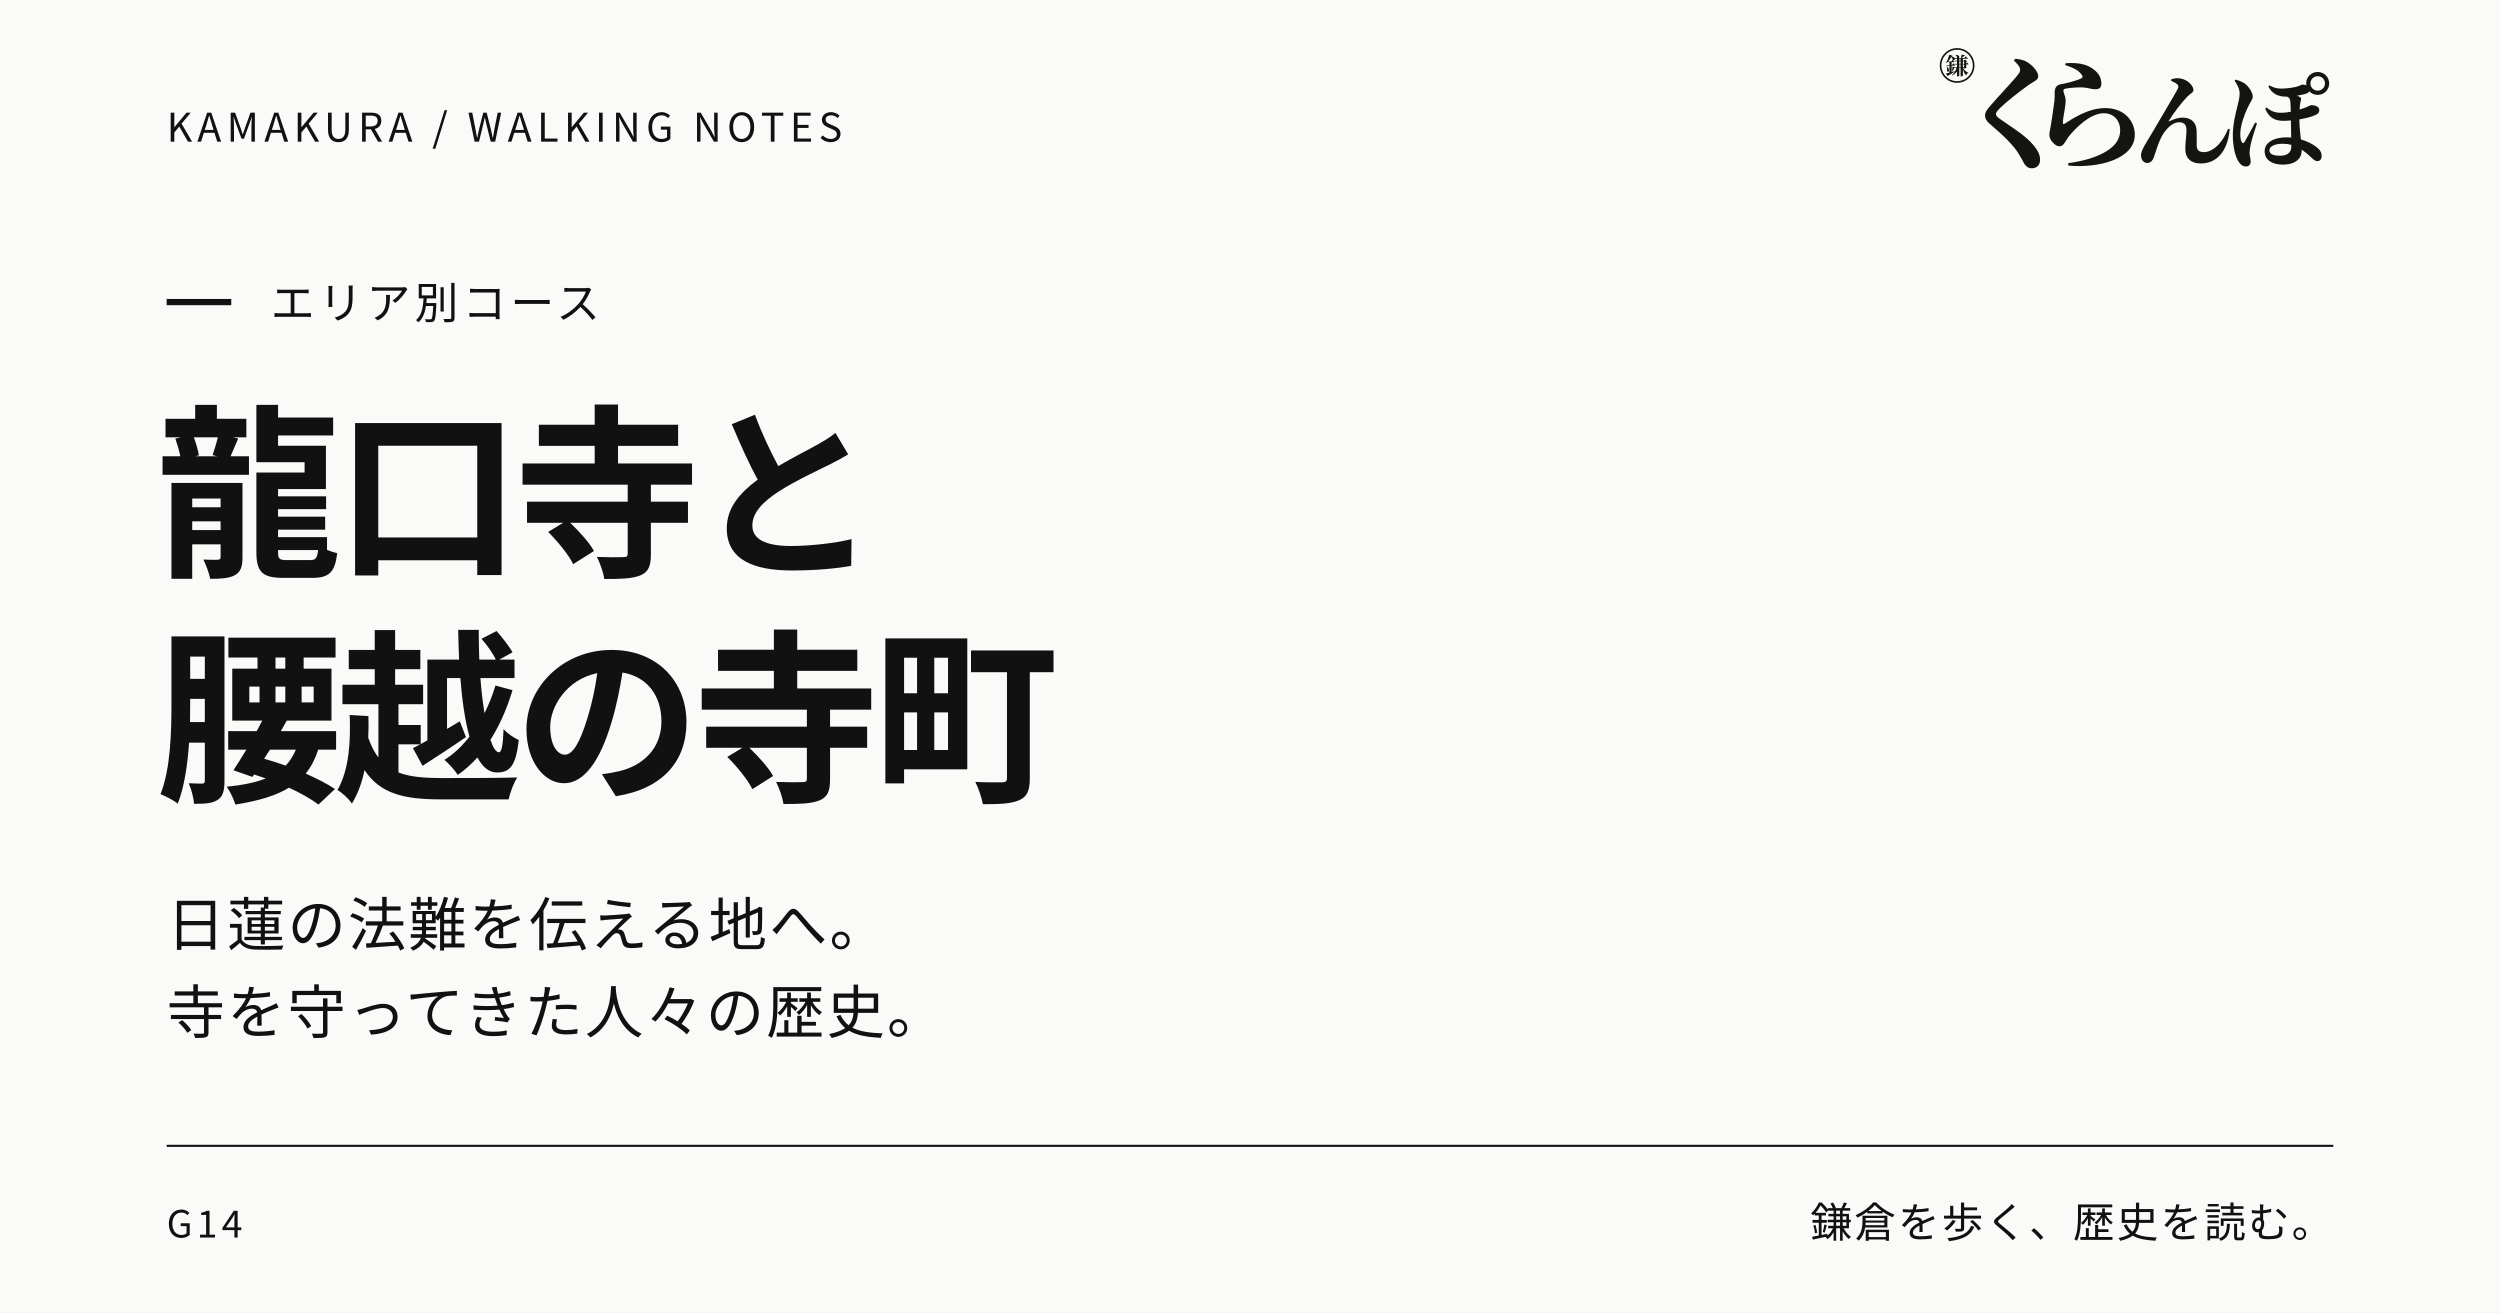
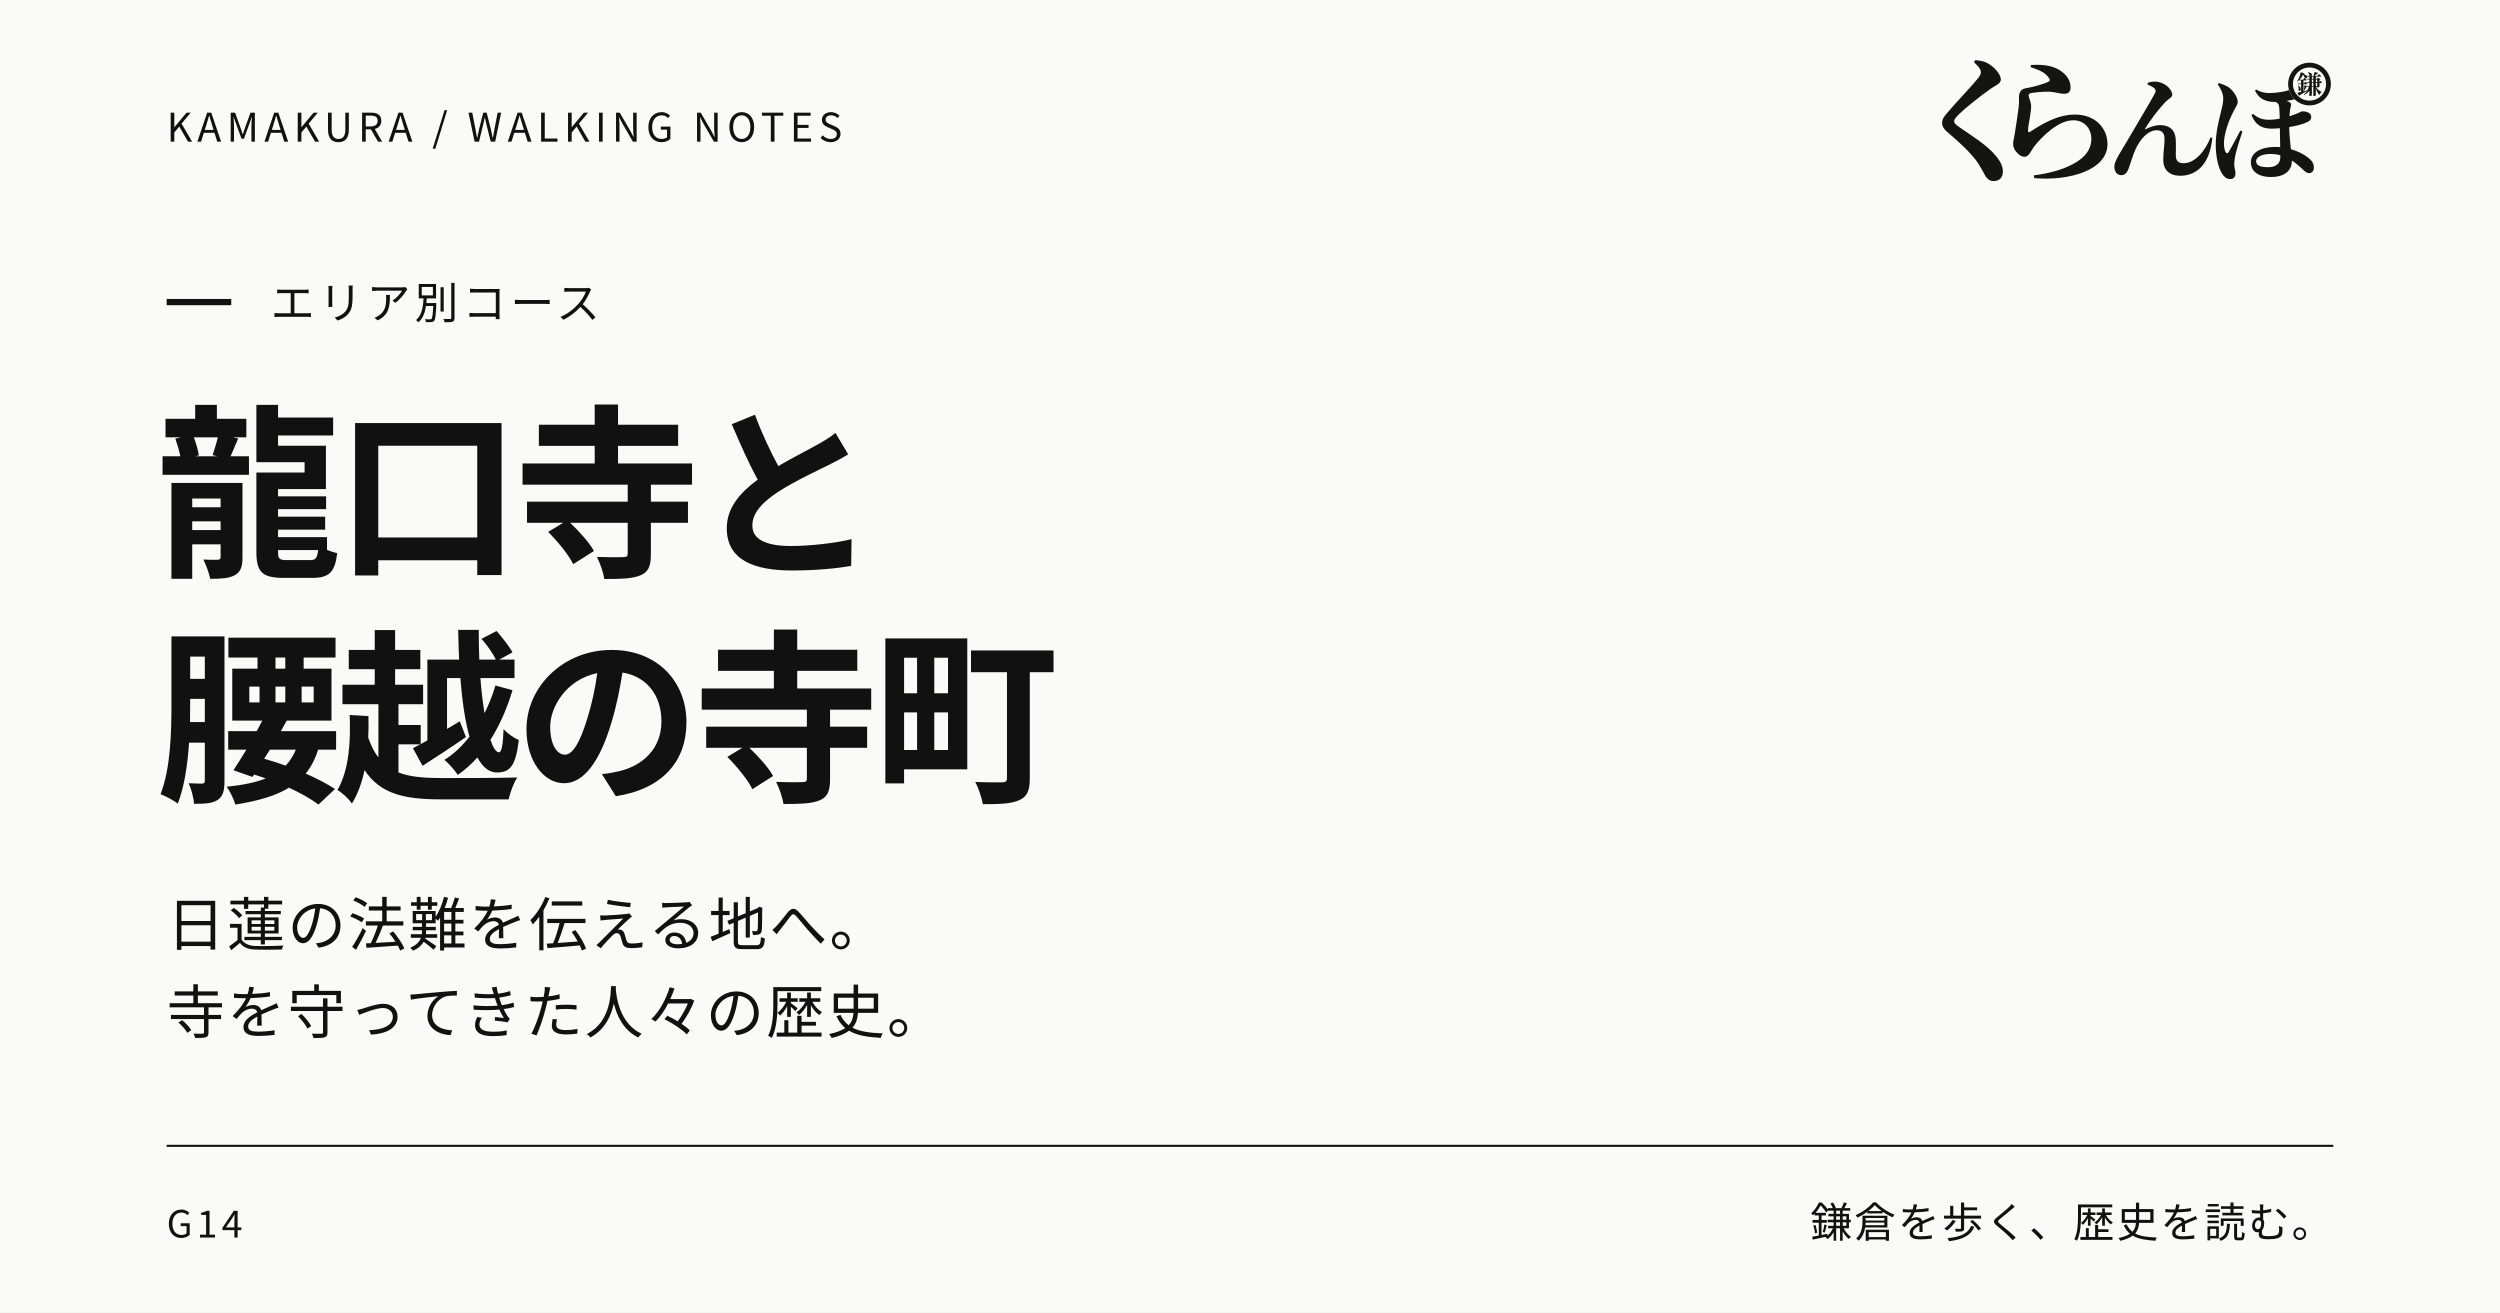
<svg xmlns="http://www.w3.org/2000/svg" width="1200" height="630" viewBox="0 0 1200 630">
  <rect width="1200" height="630" fill="#fafaf8" />
  <g fill="#111" font-family="Noto Sans CJK JP, sans-serif">
    <text x="80" y="68" font-size="19" font-weight="400" letter-spacing="2.6" text-anchor="start">KAMAKURA / WALKING NOTES</text>
-     <g transform="translate(930,22) scale(0.4958026)">
-       <circle cx="19" cy="19" r="16" fill="none" stroke="#141411" stroke-width="1.6" />
-       <path d="M71 332 57 329C71 273 81 194 72 130C134 54 227 196 71 332ZM307 336C300 268 290 187 279 134L296 128C328 170 359 230 385 282C401 282 412 288 417 298L422 281H479C462 227 439 174 410 124L407 134L266 97V375H391C404 375 414 380 416 390C386 424 332 472 332 472L285 403H266V526H368C382 526 392 531 394 542C362 576 304 625 304 625L253 554H112C170 615 218 687 250 753C284 707 309 656 320 621C363 583 422 620 407 673H497V588H406L415 560H497V452H383L391 424H497V309H413L414 305ZM595 673H652V588H595ZM25 39 92 -82C104 -78 113 -69 116 -56C252 20 346 79 409 122C374 62 330 8 278 -37L288 -50C373 -5 443 51 497 118V-88H514C565 -88 595 -66 595 -60V281H652V-88H670C720 -88 751 -66 751 -60V233C779 109 824 17 897 -47C911 12 941 47 982 58L984 69C892 104 801 181 757 281H804V250H819C849 250 894 269 895 276V424H968C980 424 989 429 992 440C972 468 931 512 931 512L897 452H895V546C914 549 927 557 933 565L839 636L795 588H751V673H940C954 673 964 678 966 689C929 724 867 774 867 774L812 702H692C736 731 782 768 811 797C833 797 844 805 848 818L698 852C692 808 679 747 666 702H572C618 729 616 824 450 843L441 838C467 806 497 753 505 707L513 702H396L398 693C381 723 339 754 262 779C289 782 299 790 303 802L160 846C142 743 82 580 13 486L24 478C52 498 79 521 104 546L110 526H172V403H40L48 375H172V73C109 58 56 45 25 39ZM804 424V309H751V424ZM804 452H751V560H804ZM595 424H652V309H595ZM595 452V560H652V452Z" transform="translate(7.707865,27.58427) scale(0.02247191,-0.02247191)" fill="#141411" />
-       <path d="M623 -72C675 -72 692 -35 692 -3C692 31 680 64 645 108C577 194 465 259 369 327C348 341 333 355 333 369C333 382 343 395 369 421C411 463 530 558 603 609C646 638 677 646 677 678C677 713 630 771 573 800C548 812 520 816 489 819L479 804C508 778 530 752 530 730C530 716 524 705 509 686C470 635 326 485 273 420C252 395 244 377 244 356C244 337 255 312 280 292C397 192 475 115 514 52C541 9 552 -14 564 -36C576 -55 596 -72 623 -72Z" transform="translate(16.964,110) scale(0.119,-0.119)" fill="#141411" />
-       <path d="M335 -30 337 -50C588 -73 877 6 877 201C877 308 797 418 636 418C500 418 376 336 305 290C297 285 293 287 292 298C291 328 302 369 307 408C311 440 316 461 314 490C311 518 296 543 296 559C296 567 300 575 318 577C343 581 409 589 456 586C501 582 525 571 558 571C591 571 605 588 605 616C605 674 573 717 516 750C475 774 413 790 314 783L310 768C372 747 420 728 446 687C455 675 454 666 442 660C409 642 315 618 271 611C236 605 225 574 225 547C225 522 226 505 223 476C218 429 202 330 195 283C189 244 182 222 182 203C182 180 190 159 208 140C227 118 246 107 265 107C298 107 311 147 336 182C393 254 513 376 625 376C711 376 758 310 758 240C758 158 709 78 537 16C491 -1 413 -20 335 -30Z" transform="translate(86.654,110) scale(0.119,-0.119)" fill="#141411" />
-       <path d="M665 -39C804 -39 924 58 946 293L930 297C889 189 800 71 694 71C653 71 626 88 626 138C626 193 628 238 625 285C619 362 572 405 487 405C455 405 410 394 362 370C355 366 353 369 357 375C397 443 484 556 535 608C563 637 595 648 595 671C595 711 542 774 463 785C441 789 404 785 380 776L378 761C396 754 423 741 438 728C449 718 453 704 443 684C413 626 262 374 196 260C141 165 87 92 87 40C87 4 108 -34 146 -34C183 -34 201 -7 212 23C229 70 246 131 271 189C307 271 377 360 458 360C512 360 527 326 527 284C527 220 515 165 516 96C517 14 569 -39 665 -39Z" transform="translate(188.317,110) scale(0.1,-0.1)" fill="#141411" />
-       <path d="M190 -68C221 -68 236 -47 236 -19C236 8 225 29 225 66C225 85 229 117 237 151C249 202 277 290 297 350L279 357C251 305 194 197 175 167C166 154 156 155 148 171C140 186 135 214 135 246C135 331 179 443 203 494C230 554 256 581 256 608C256 651 211 714 174 738C144 756 117 766 89 773L80 763C99 736 129 687 129 639C129 593 116 555 106 510C91 448 63 344 63 235C63 120 88 24 120 -23C146 -61 169 -68 190 -68ZM885 666C845 666 814 697 814 736C814 775 845 806 885 806C924 806 955 775 955 736C955 697 924 666 885 666ZM885 625C946 625 996 674 996 736C996 798 946 847 885 847C823 847 773 798 773 736L775 717C764 722 751 725 737 725C728 725 712 712 672 702C624 692 575 686 528 686C489 686 451 697 418 717L407 708C442 632 508 608 578 608H588C602 602 614 592 617 576C622 551 623 504 624 462C597 456 565 452 525 452C464 452 427 473 389 503L376 493C415 397 477 374 554 374C578 374 600 375 625 378L628 212C614 213 599 214 584 214C461 214 371 165 371 80C371 -10 450 -50 546 -50C672 -50 730 10 730 89V95C760 75 791 50 825 17C843 1 858 -16 881 -16C909 -16 923 6 923 32C923 68 908 92 873 120C839 147 785 176 722 194C716 249 708 313 707 388C760 397 815 409 858 428C891 442 900 456 900 477C900 524 833 526 819 526C815 526 801 517 777 507C758 499 734 491 709 483C711 515 714 545 721 568C726 587 726 598 708 607C702 611 693 614 684 617C719 623 754 630 780 640C791 644 799 650 802 661C822 639 852 625 885 625ZM629 141V123C629 68 591 36 522 36C453 36 417 52 417 89C417 130 478 152 542 152C572 152 601 149 629 141Z" transform="translate(279.617,110) scale(0.1,-0.1)" fill="#141411" />
+     <g transform="translate(930,22) scale(0.5475504)">
+       <defs>
+         <mask id="po-cut">
+           <rect x="0" y="0" width="500" height="150" fill="white" />
+           <circle cx="368.117" cy="33.5" r="18.725" fill="black" />
+         </mask>
+       </defs>
+       <g transform="translate(-42,0)">
+         <g mask="url(#po-cut)">
+           <path d="M623 -72C675 -72 692 -35 692 -3C692 31 680 64 645 108C577 194 465 259 369 327C348 341 333 355 333 369C333 382 343 395 369 421C411 463 530 558 603 609C646 638 677 646 677 678C677 713 630 771 573 800C548 812 520 816 489 819L479 804C508 778 530 752 530 730C530 716 524 705 509 686C470 635 326 485 273 420C252 395 244 377 244 356C244 337 255 312 280 292C397 192 475 115 514 52C541 9 552 -14 564 -36C576 -55 596 -72 623 -72Z" transform="translate(16.964,110) scale(0.119,-0.119)" fill="#141411" />
+           <path d="M335 -30 337 -50C588 -73 877 6 877 201C877 308 797 418 636 418C500 418 376 336 305 290C297 285 293 287 292 298C291 328 302 369 307 408C311 440 316 461 314 490C311 518 296 543 296 559C296 567 300 575 318 577C343 581 409 589 456 586C501 582 525 571 558 571C591 571 605 588 605 616C605 674 573 717 516 750C475 774 413 790 314 783L310 768C372 747 420 728 446 687C455 675 454 666 442 660C409 642 315 618 271 611C236 605 225 574 225 547C225 522 226 505 223 476C218 429 202 330 195 283C189 244 182 222 182 203C182 180 190 159 208 140C227 118 246 107 265 107C298 107 311 147 336 182C393 254 513 376 625 376C711 376 758 310 758 240C758 158 709 78 537 16C491 -1 413 -20 335 -30Z" transform="translate(86.654,110) scale(0.119,-0.119)" fill="#141411" />
+           <path d="M665 -39C804 -39 924 58 946 293L930 297C889 189 800 71 694 71C653 71 626 88 626 138C626 193 628 238 625 285C619 362 572 405 487 405C455 405 410 394 362 370C355 366 353 369 357 375C397 443 484 556 535 608C563 637 595 648 595 671C595 711 542 774 463 785C441 789 404 785 380 776L378 761C396 754 423 741 438 728C449 718 453 704 443 684C413 626 262 374 196 260C141 165 87 92 87 40C87 4 108 -34 146 -34C183 -34 201 -7 212 23C229 70 246 131 271 189C307 271 377 360 458 360C512 360 527 326 527 284C527 220 515 165 516 96C517 14 569 -39 665 -39Z" transform="translate(188.317,110) scale(0.1,-0.1)" fill="#141411" />
+           <path d="M190 -68C221 -68 236 -47 236 -19C236 8 225 29 225 66C225 85 229 117 237 151C249 202 277 290 297 350L279 357C251 305 194 197 175 167C166 154 156 155 148 171C140 186 135 214 135 246C135 331 179 443 203 494C230 554 256 581 256 608C256 651 211 714 174 738C144 756 117 766 89 773L80 763C99 736 129 687 129 639C129 593 116 555 106 510C91 448 63 344 63 235C63 120 88 24 120 -23C146 -61 169 -68 190 -68ZM775 717C764 722 751 725 737 725C728 725 712 712 672 702C624 692 575 686 528 686C489 686 451 697 418 717L407 708C442 632 508 608 578 608H588C602 602 614 592 617 576C622 551 623 504 624 462C597 456 565 452 525 452C464 452 427 473 389 503L376 493C415 397 477 374 554 374C578 374 600 375 625 378L628 212C614 213 599 214 584 214C461 214 371 165 371 80C371 -10 450 -50 546 -50C672 -50 730 10 730 89V95C760 75 791 50 825 17C843 1 858 -16 881 -16C909 -16 923 6 923 32C923 68 908 92 873 120C839 147 785 176 722 194C716 249 708 313 707 388C760 397 815 409 858 428C891 442 900 456 900 477C900 524 833 526 819 526C815 526 801 517 777 507C758 499 734 491 709 483C711 515 714 545 721 568C726 587 726 598 708 607C702 611 693 614 684 617C719 623 754 630 780 640C791 644 799 650 802 661ZM629 141V123C629 68 591 36 522 36C453 36 417 52 417 89C417 130 478 152 542 152C572 152 601 149 629 141Z" transform="translate(279.617,110) scale(0.1,-0.1)" fill="#141411" />
+         </g>
+         <circle cx="368.117" cy="33.5" r="16.625" fill="none" stroke="#141411" stroke-width="4.2" />
+         <path d="M71 332 57 329C71 273 81 194 72 130C134 54 227 196 71 332ZM307 336C300 268 290 187 279 134L296 128C328 170 359 230 385 282C401 282 412 288 417 298L422 281H479C462 227 439 174 410 124L407 134L266 97V375H391C404 375 414 380 416 390C386 424 332 472 332 472L285 403H266V526H368C382 526 392 531 394 542C362 576 304 625 304 625L253 554H112C170 615 218 687 250 753C284 707 309 656 320 621C363 583 422 620 407 673H497V588H406L415 560H497V452H383L391 424H497V309H413L414 305ZM595 673H652V588H595ZM25 39 92 -82C104 -78 113 -69 116 -56C252 20 346 79 409 122C374 62 330 8 278 -37L288 -50C373 -5 443 51 497 118V-88H514C565 -88 595 -66 595 -60V281H652V-88H670C720 -88 751 -66 751 -60V233C779 109 824 17 897 -47C911 12 941 47 982 58L984 69C892 104 801 181 757 281H804V250H819C849 250 894 269 895 276V424H968C980 424 989 429 992 440C972 468 931 512 931 512L897 452H895V546C914 549 927 557 933 565L839 636L795 588H751V673H940C954 673 964 678 966 689C929 724 867 774 867 774L812 702H692C736 731 782 768 811 797C833 797 844 805 848 818L698 852C692 808 679 747 666 702H572C618 729 616 824 450 843L441 838C467 806 497 753 505 707L513 702H396L398 693C381 723 339 754 262 779C289 782 299 790 303 802L160 846C142 743 82 580 13 486L24 478C52 498 79 521 104 546L110 526H172V403H40L48 375H172V73C109 58 56 45 25 39ZM804 424V309H751V424ZM804 452H751V560H804ZM595 424H652V309H595ZM595 452V560H652V452Z" transform="translate(356.8909,42.03404) scale(0.02234043,-0.02234043)" fill="#141411" />
+       </g>
    </g>
    <path d="M80 145H111" stroke="#111" stroke-width="3" />
    <text x="130" y="153" font-size="21" font-weight="400" letter-spacing="2" text-anchor="start">エリア別コース</text>
    <text x="75" y="270" font-size="89" font-weight="900" letter-spacing="-3" text-anchor="start">龍口寺と</text>
    <text x="75" y="378" font-size="89" font-weight="900" letter-spacing="-3" text-anchor="start">腰越の寺町</text>
    <text x="80" y="454" font-size="28" font-weight="400" letter-spacing="1" text-anchor="start">日蓮の法難を伝える地へ。</text>
    <text x="80" y="496" font-size="28" font-weight="400" letter-spacing="1" text-anchor="start">寺を守ってきた人々の歴史。</text>
    <path d="M80 550H1120" stroke="#111" stroke-width="1" />
    <text x="80" y="594" font-size="18" font-weight="400" letter-spacing="2" text-anchor="start">G14</text>
    <text x="1120" y="594" font-size="20" font-weight="400" letter-spacing="1" text-anchor="end">鎌倉を歩く、歴史を読む。</text>
  </g>
</svg>
